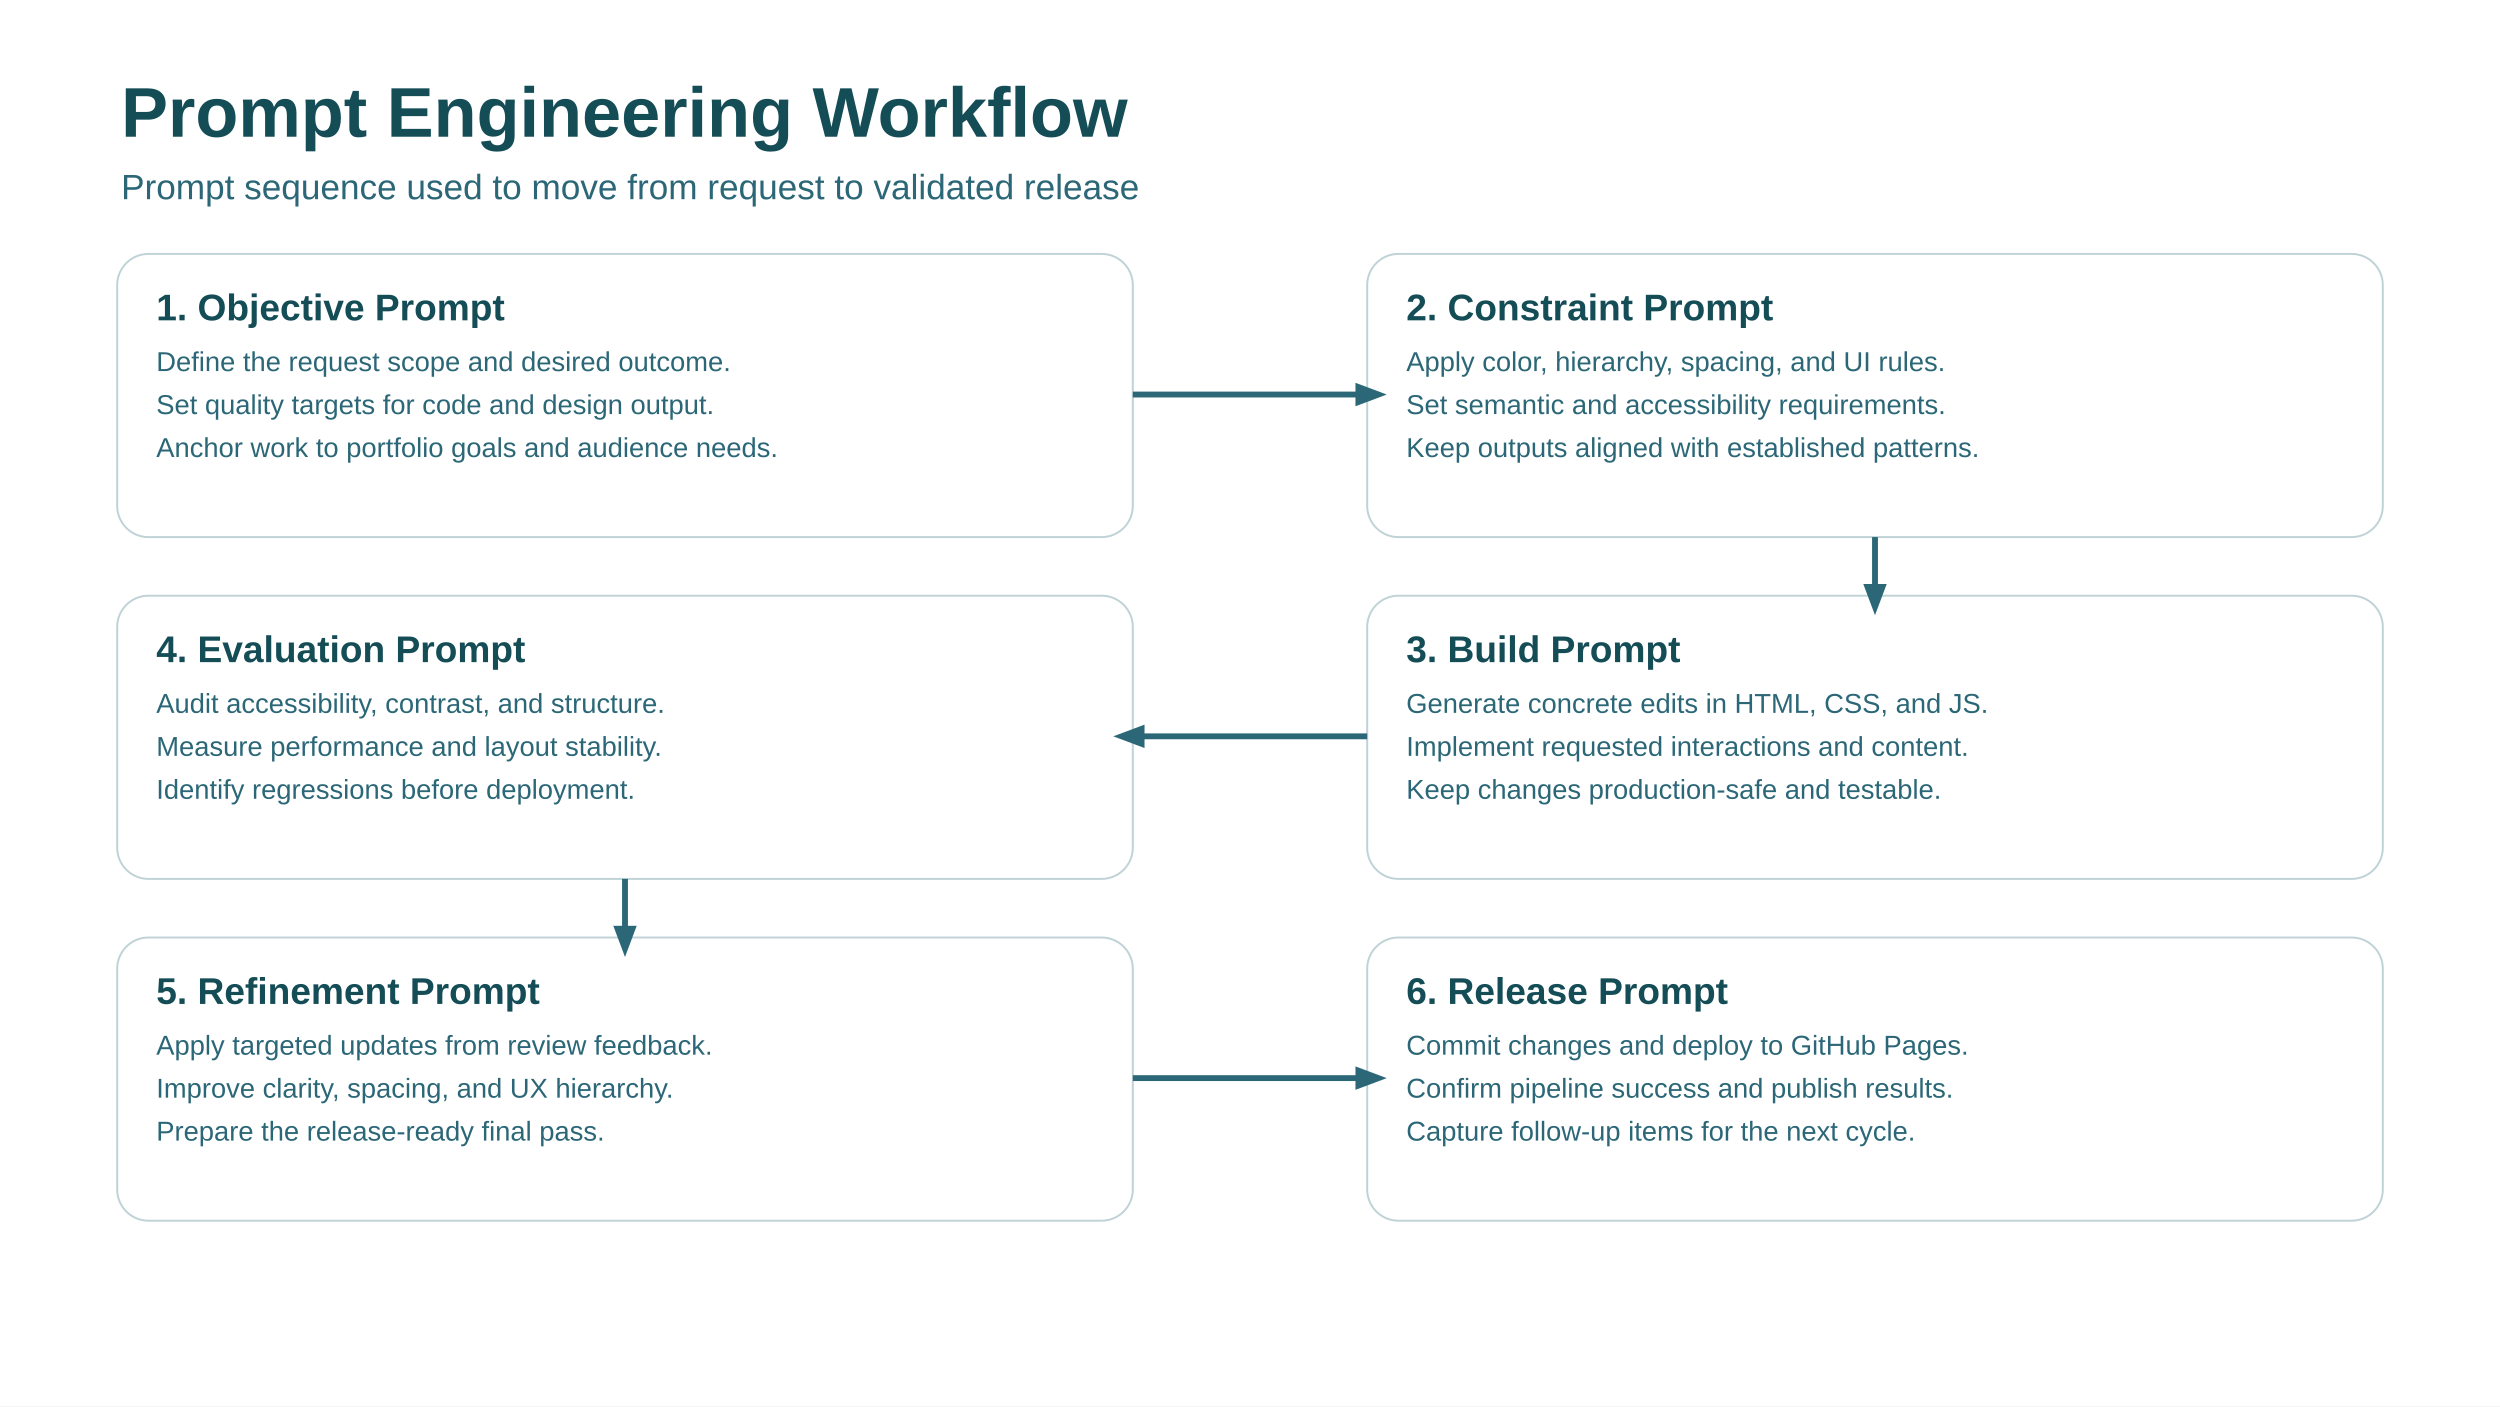
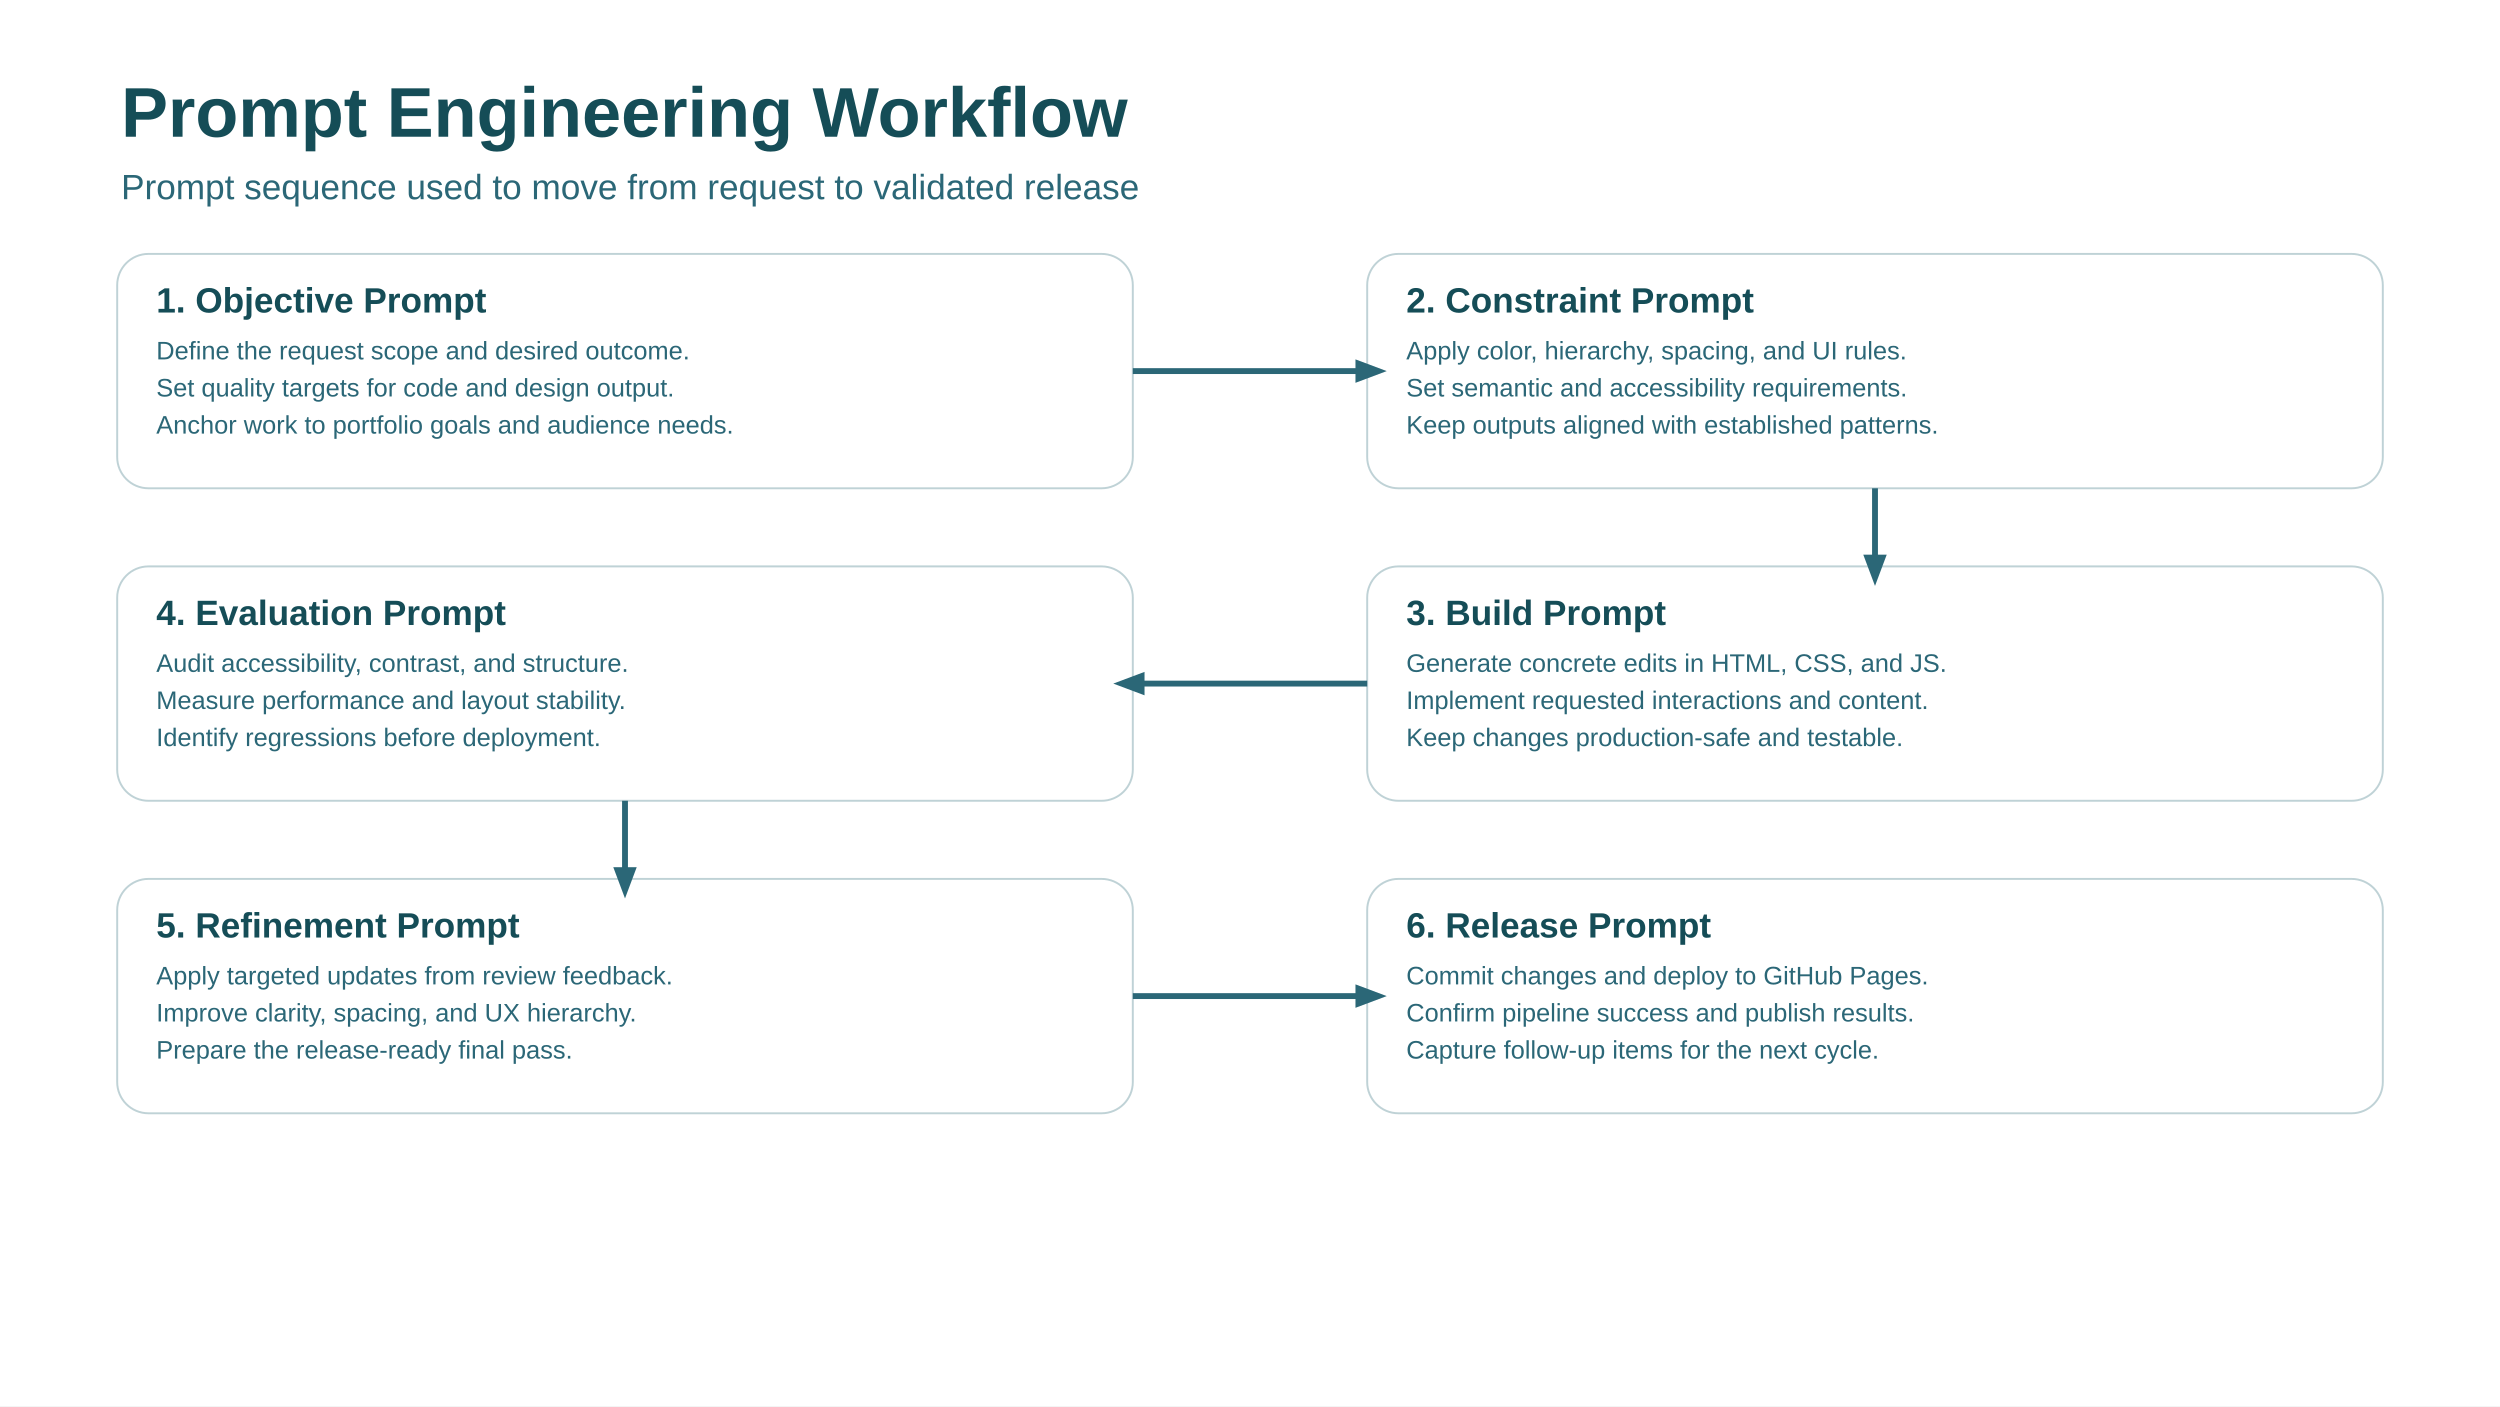
<svg xmlns="http://www.w3.org/2000/svg" width="1280" height="720" viewBox="0 0 1280 720" role="img" aria-labelledby="title desc">
  <rect width="1280" height="720" fill="#ffffff" />
  <text x="62" y="70" fill="#154d57" font-family="Sora, Arial, sans-serif" font-size="36" font-weight="700">Prompt Engineering Workflow</text>
  <text x="62" y="102" fill="#2b6777" font-family="Plus Jakarta Sans, Arial, sans-serif" font-size="18">Prompt sequence used to move from request to validated release</text>
  <g font-family="Plus Jakarta Sans, Arial, sans-serif">
    <g transform="translate(60,130)">
-       <rect width="520" height="145" rx="16" fill="#ffffff" stroke="#2b6777" stroke-opacity="0.3" />
-       <text x="20" y="34" fill="#154d57" font-size="19" font-weight="700">1. Objective Prompt</text>
-       <text x="20" y="60" fill="#2b6777" font-size="14">
+       <rect width="520" height="120" rx="16" fill="#ffffff" stroke="#2b6777" stroke-opacity="0.3" />
+       <text x="20" y="30" fill="#154d57" font-size="18" font-weight="700">1. Objective Prompt</text>
+       <text x="20" y="54" fill="#2b6777" font-size="13">
        <tspan x="20" dy="0">Define the request scope and desired outcome.</tspan>
-         <tspan x="20" dy="22">Set quality targets for code and design output.</tspan>
-         <tspan x="20" dy="22">Anchor work to portfolio goals and audience needs.</tspan>
+         <tspan x="20" dy="19">Set quality targets for code and design output.</tspan>
+         <tspan x="20" dy="19">Anchor work to portfolio goals and audience needs.</tspan>
      </text>
    </g>
    <g transform="translate(700,130)">
-       <rect width="520" height="145" rx="16" fill="#ffffff" stroke="#2b6777" stroke-opacity="0.3" />
-       <text x="20" y="34" fill="#154d57" font-size="19" font-weight="700">2. Constraint Prompt</text>
-       <text x="20" y="60" fill="#2b6777" font-size="14">
+       <rect width="520" height="120" rx="16" fill="#ffffff" stroke="#2b6777" stroke-opacity="0.3" />
+       <text x="20" y="30" fill="#154d57" font-size="18" font-weight="700">2. Constraint Prompt</text>
+       <text x="20" y="54" fill="#2b6777" font-size="13">
        <tspan x="20" dy="0">Apply color, hierarchy, spacing, and UI rules.</tspan>
-         <tspan x="20" dy="22">Set semantic and accessibility requirements.</tspan>
-         <tspan x="20" dy="22">Keep outputs aligned with established patterns.</tspan>
+         <tspan x="20" dy="19">Set semantic and accessibility requirements.</tspan>
+         <tspan x="20" dy="19">Keep outputs aligned with established patterns.</tspan>
      </text>
    </g>
-     <g transform="translate(60,305)">
-       <rect width="520" height="145" rx="16" fill="#ffffff" stroke="#2b6777" stroke-opacity="0.3" />
-       <text x="20" y="34" fill="#154d57" font-size="19" font-weight="700">4. Evaluation Prompt</text>
-       <text x="20" y="60" fill="#2b6777" font-size="14">
+     <g transform="translate(60,290)">
+       <rect width="520" height="120" rx="16" fill="#ffffff" stroke="#2b6777" stroke-opacity="0.3" />
+       <text x="20" y="30" fill="#154d57" font-size="18" font-weight="700">4. Evaluation Prompt</text>
+       <text x="20" y="54" fill="#2b6777" font-size="13">
        <tspan x="20" dy="0">Audit accessibility, contrast, and structure.</tspan>
-         <tspan x="20" dy="22">Measure performance and layout stability.</tspan>
-         <tspan x="20" dy="22">Identify regressions before deployment.</tspan>
+         <tspan x="20" dy="19">Measure performance and layout stability.</tspan>
+         <tspan x="20" dy="19">Identify regressions before deployment.</tspan>
      </text>
    </g>
-     <g transform="translate(700,305)">
-       <rect width="520" height="145" rx="16" fill="#ffffff" stroke="#2b6777" stroke-opacity="0.3" />
-       <text x="20" y="34" fill="#154d57" font-size="19" font-weight="700">3. Build Prompt</text>
-       <text x="20" y="60" fill="#2b6777" font-size="14">
+     <g transform="translate(700,290)">
+       <rect width="520" height="120" rx="16" fill="#ffffff" stroke="#2b6777" stroke-opacity="0.3" />
+       <text x="20" y="30" fill="#154d57" font-size="18" font-weight="700">3. Build Prompt</text>
+       <text x="20" y="54" fill="#2b6777" font-size="13">
        <tspan x="20" dy="0">Generate concrete edits in HTML, CSS, and JS.</tspan>
-         <tspan x="20" dy="22">Implement requested interactions and content.</tspan>
-         <tspan x="20" dy="22">Keep changes production-safe and testable.</tspan>
+         <tspan x="20" dy="19">Implement requested interactions and content.</tspan>
+         <tspan x="20" dy="19">Keep changes production-safe and testable.</tspan>
      </text>
    </g>
-     <g transform="translate(60,480)">
-       <rect width="520" height="145" rx="16" fill="#ffffff" stroke="#2b6777" stroke-opacity="0.3" />
-       <text x="20" y="34" fill="#154d57" font-size="19" font-weight="700">5. Refinement Prompt</text>
-       <text x="20" y="60" fill="#2b6777" font-size="14">
+     <g transform="translate(60,450)">
+       <rect width="520" height="120" rx="16" fill="#ffffff" stroke="#2b6777" stroke-opacity="0.3" />
+       <text x="20" y="30" fill="#154d57" font-size="18" font-weight="700">5. Refinement Prompt</text>
+       <text x="20" y="54" fill="#2b6777" font-size="13">
        <tspan x="20" dy="0">Apply targeted updates from review feedback.</tspan>
-         <tspan x="20" dy="22">Improve clarity, spacing, and UX hierarchy.</tspan>
-         <tspan x="20" dy="22">Prepare the release-ready final pass.</tspan>
+         <tspan x="20" dy="19">Improve clarity, spacing, and UX hierarchy.</tspan>
+         <tspan x="20" dy="19">Prepare the release-ready final pass.</tspan>
      </text>
    </g>
-     <g transform="translate(700,480)">
-       <rect width="520" height="145" rx="16" fill="#ffffff" stroke="#2b6777" stroke-opacity="0.3" />
-       <text x="20" y="34" fill="#154d57" font-size="19" font-weight="700">6. Release Prompt</text>
-       <text x="20" y="60" fill="#2b6777" font-size="14">
+     <g transform="translate(700,450)">
+       <rect width="520" height="120" rx="16" fill="#ffffff" stroke="#2b6777" stroke-opacity="0.3" />
+       <text x="20" y="30" fill="#154d57" font-size="18" font-weight="700">6. Release Prompt</text>
+       <text x="20" y="54" fill="#2b6777" font-size="13">
        <tspan x="20" dy="0">Commit changes and deploy to GitHub Pages.</tspan>
-         <tspan x="20" dy="22">Confirm pipeline success and publish results.</tspan>
-         <tspan x="20" dy="22">Capture follow-up items for the next cycle.</tspan>
+         <tspan x="20" dy="19">Confirm pipeline success and publish results.</tspan>
+         <tspan x="20" dy="19">Capture follow-up items for the next cycle.</tspan>
      </text>
    </g>
  </g>
  <g stroke="#2b6777" stroke-width="3" fill="none">
-     <line x1="580" y1="202" x2="700" y2="202" />
-     <line x1="960" y1="275" x2="960" y2="305" />
-     <line x1="700" y1="377" x2="580" y2="377" />
-     <line x1="320" y1="450" x2="320" y2="480" />
-     <line x1="580" y1="552" x2="700" y2="552" />
+     <line x1="580" y1="190" x2="700" y2="190" />
+     <line x1="960" y1="250" x2="960" y2="290" />
+     <line x1="700" y1="350" x2="580" y2="350" />
+     <line x1="320" y1="410" x2="320" y2="450" />
+     <line x1="580" y1="510" x2="700" y2="510" />
  </g>
  <g fill="#2b6777">
-     <polygon points="694,196 710,202 694,208" />
-     <polygon points="954,299 960,315 966,299" />
-     <polygon points="586,371 570,377 586,383" />
-     <polygon points="314,474 320,490 326,474" />
-     <polygon points="694,546 710,552 694,558" />
+     <polygon points="694,184 710,190 694,196" />
+     <polygon points="954,284 960,300 966,284" />
+     <polygon points="586,344 570,350 586,356" />
+     <polygon points="314,444 320,460 326,444" />
+     <polygon points="694,504 710,510 694,516" />
  </g>
</svg>
